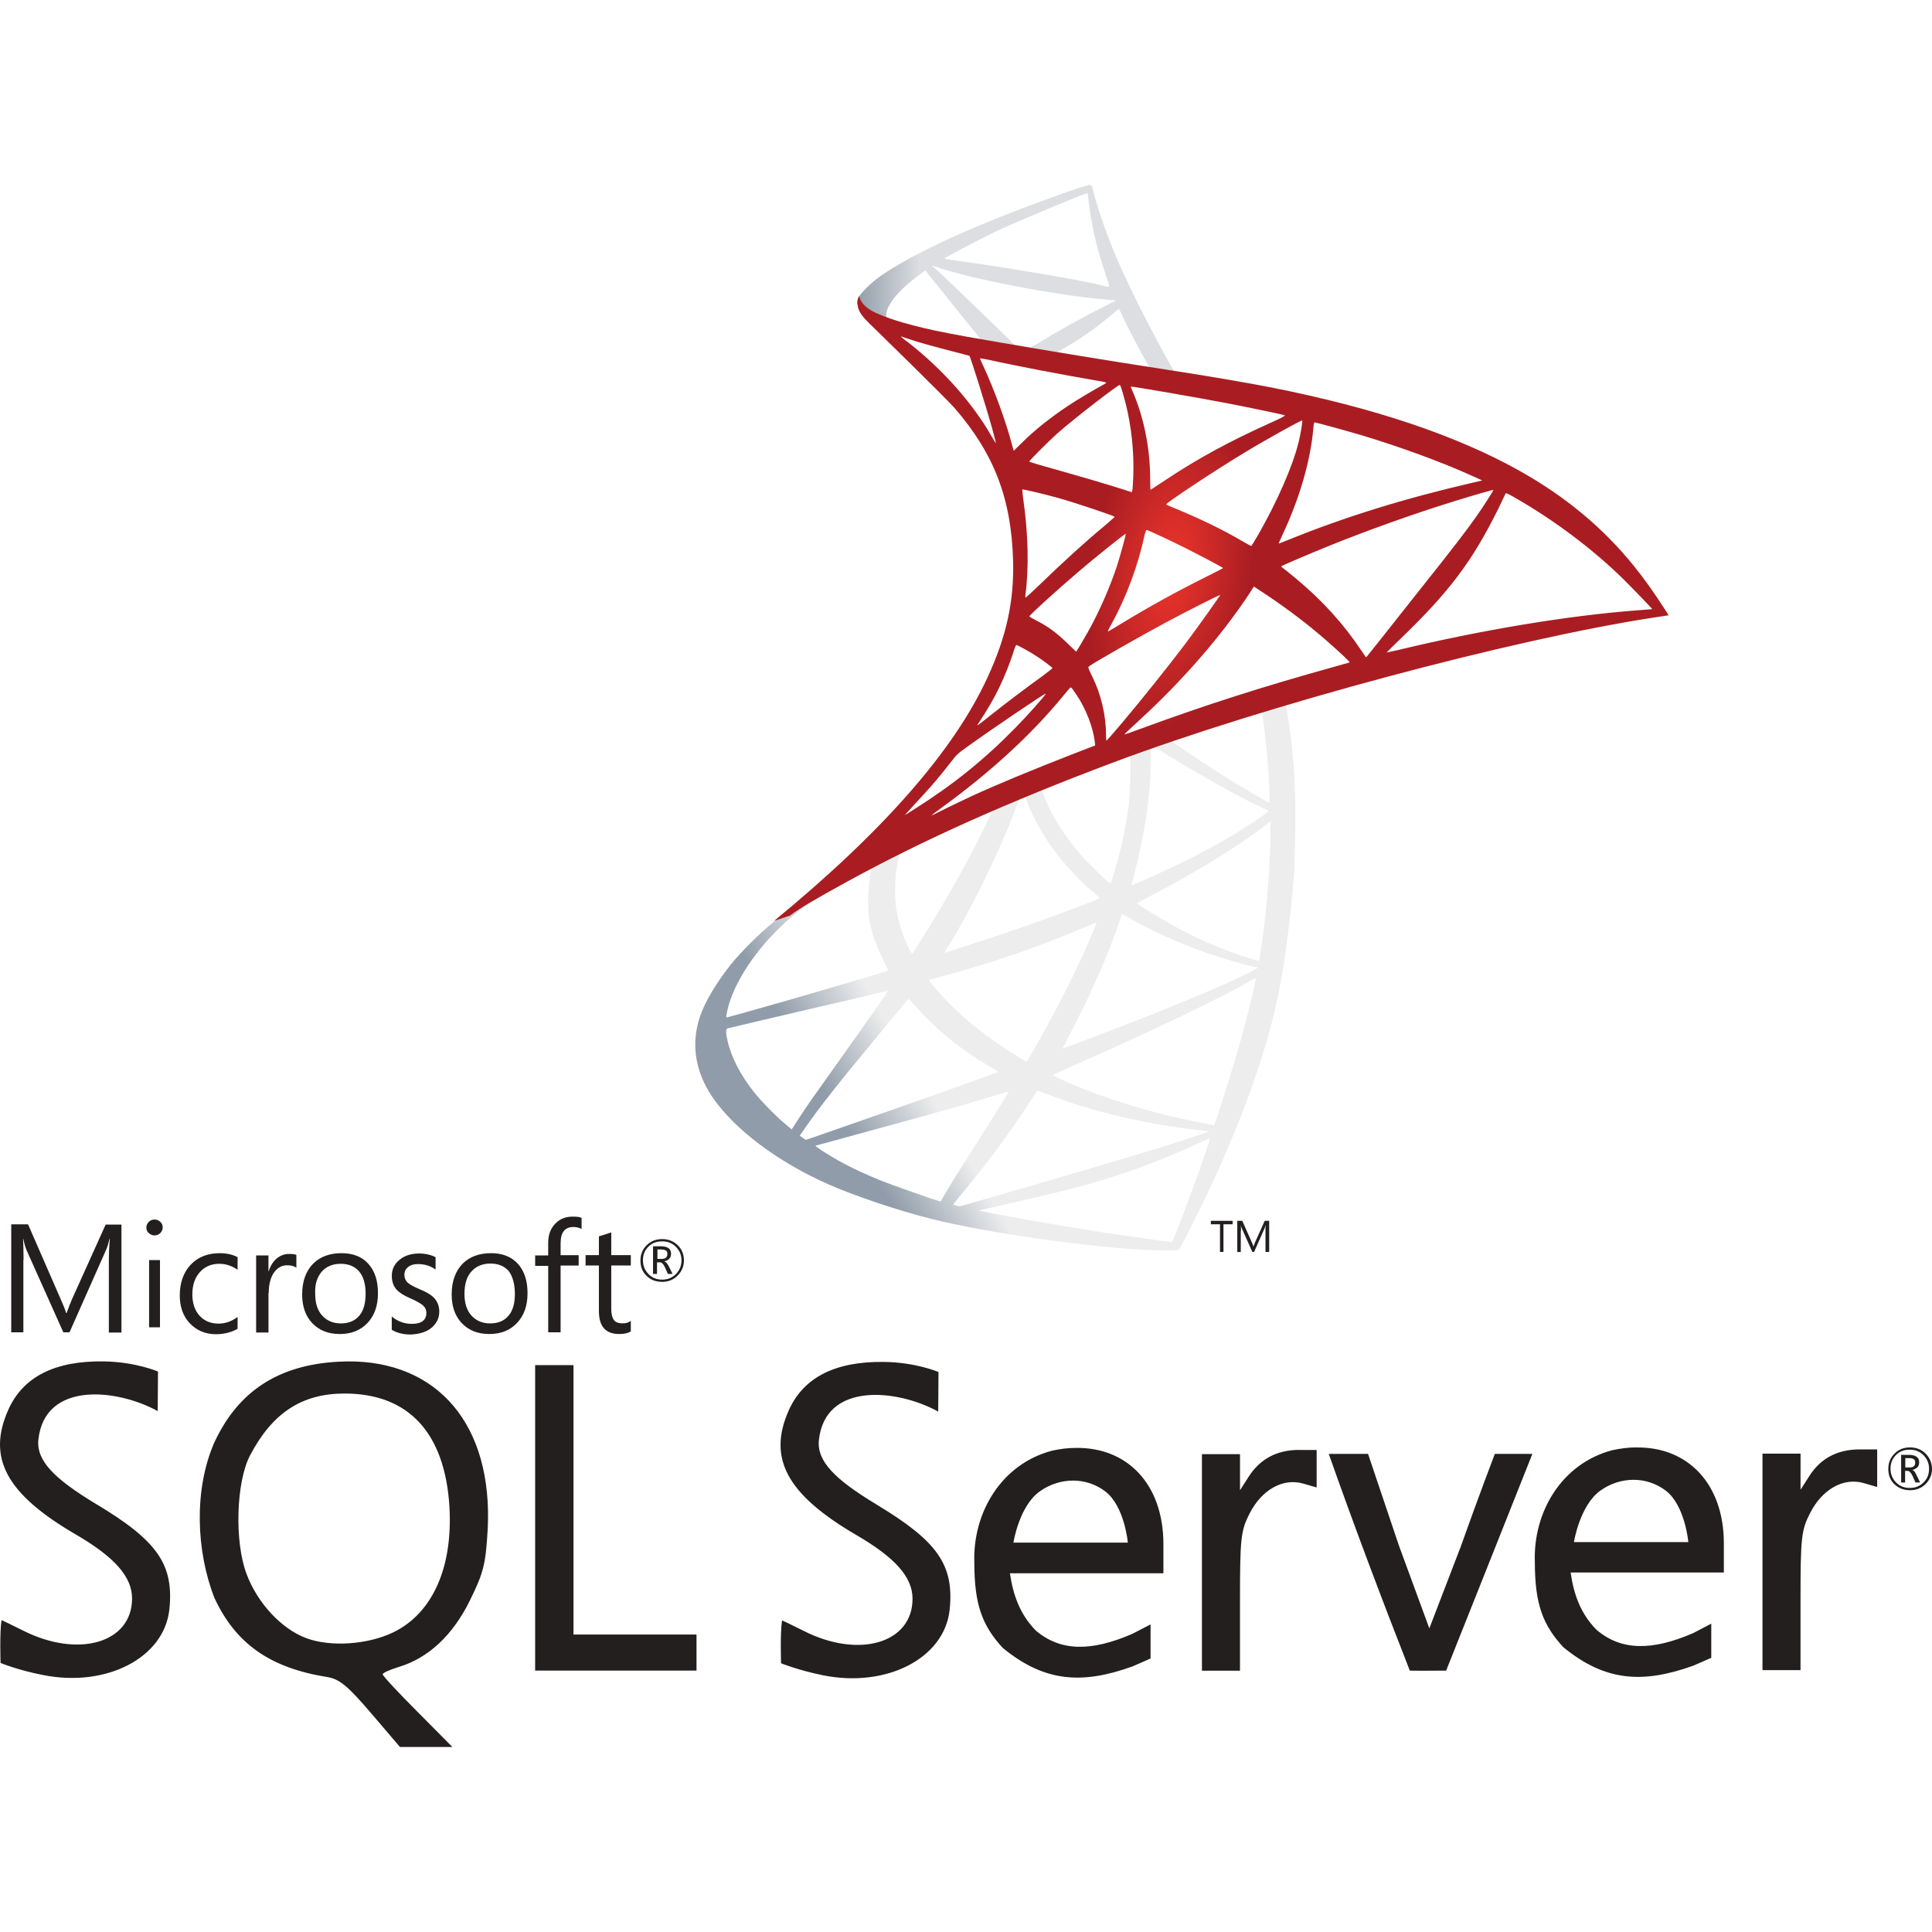
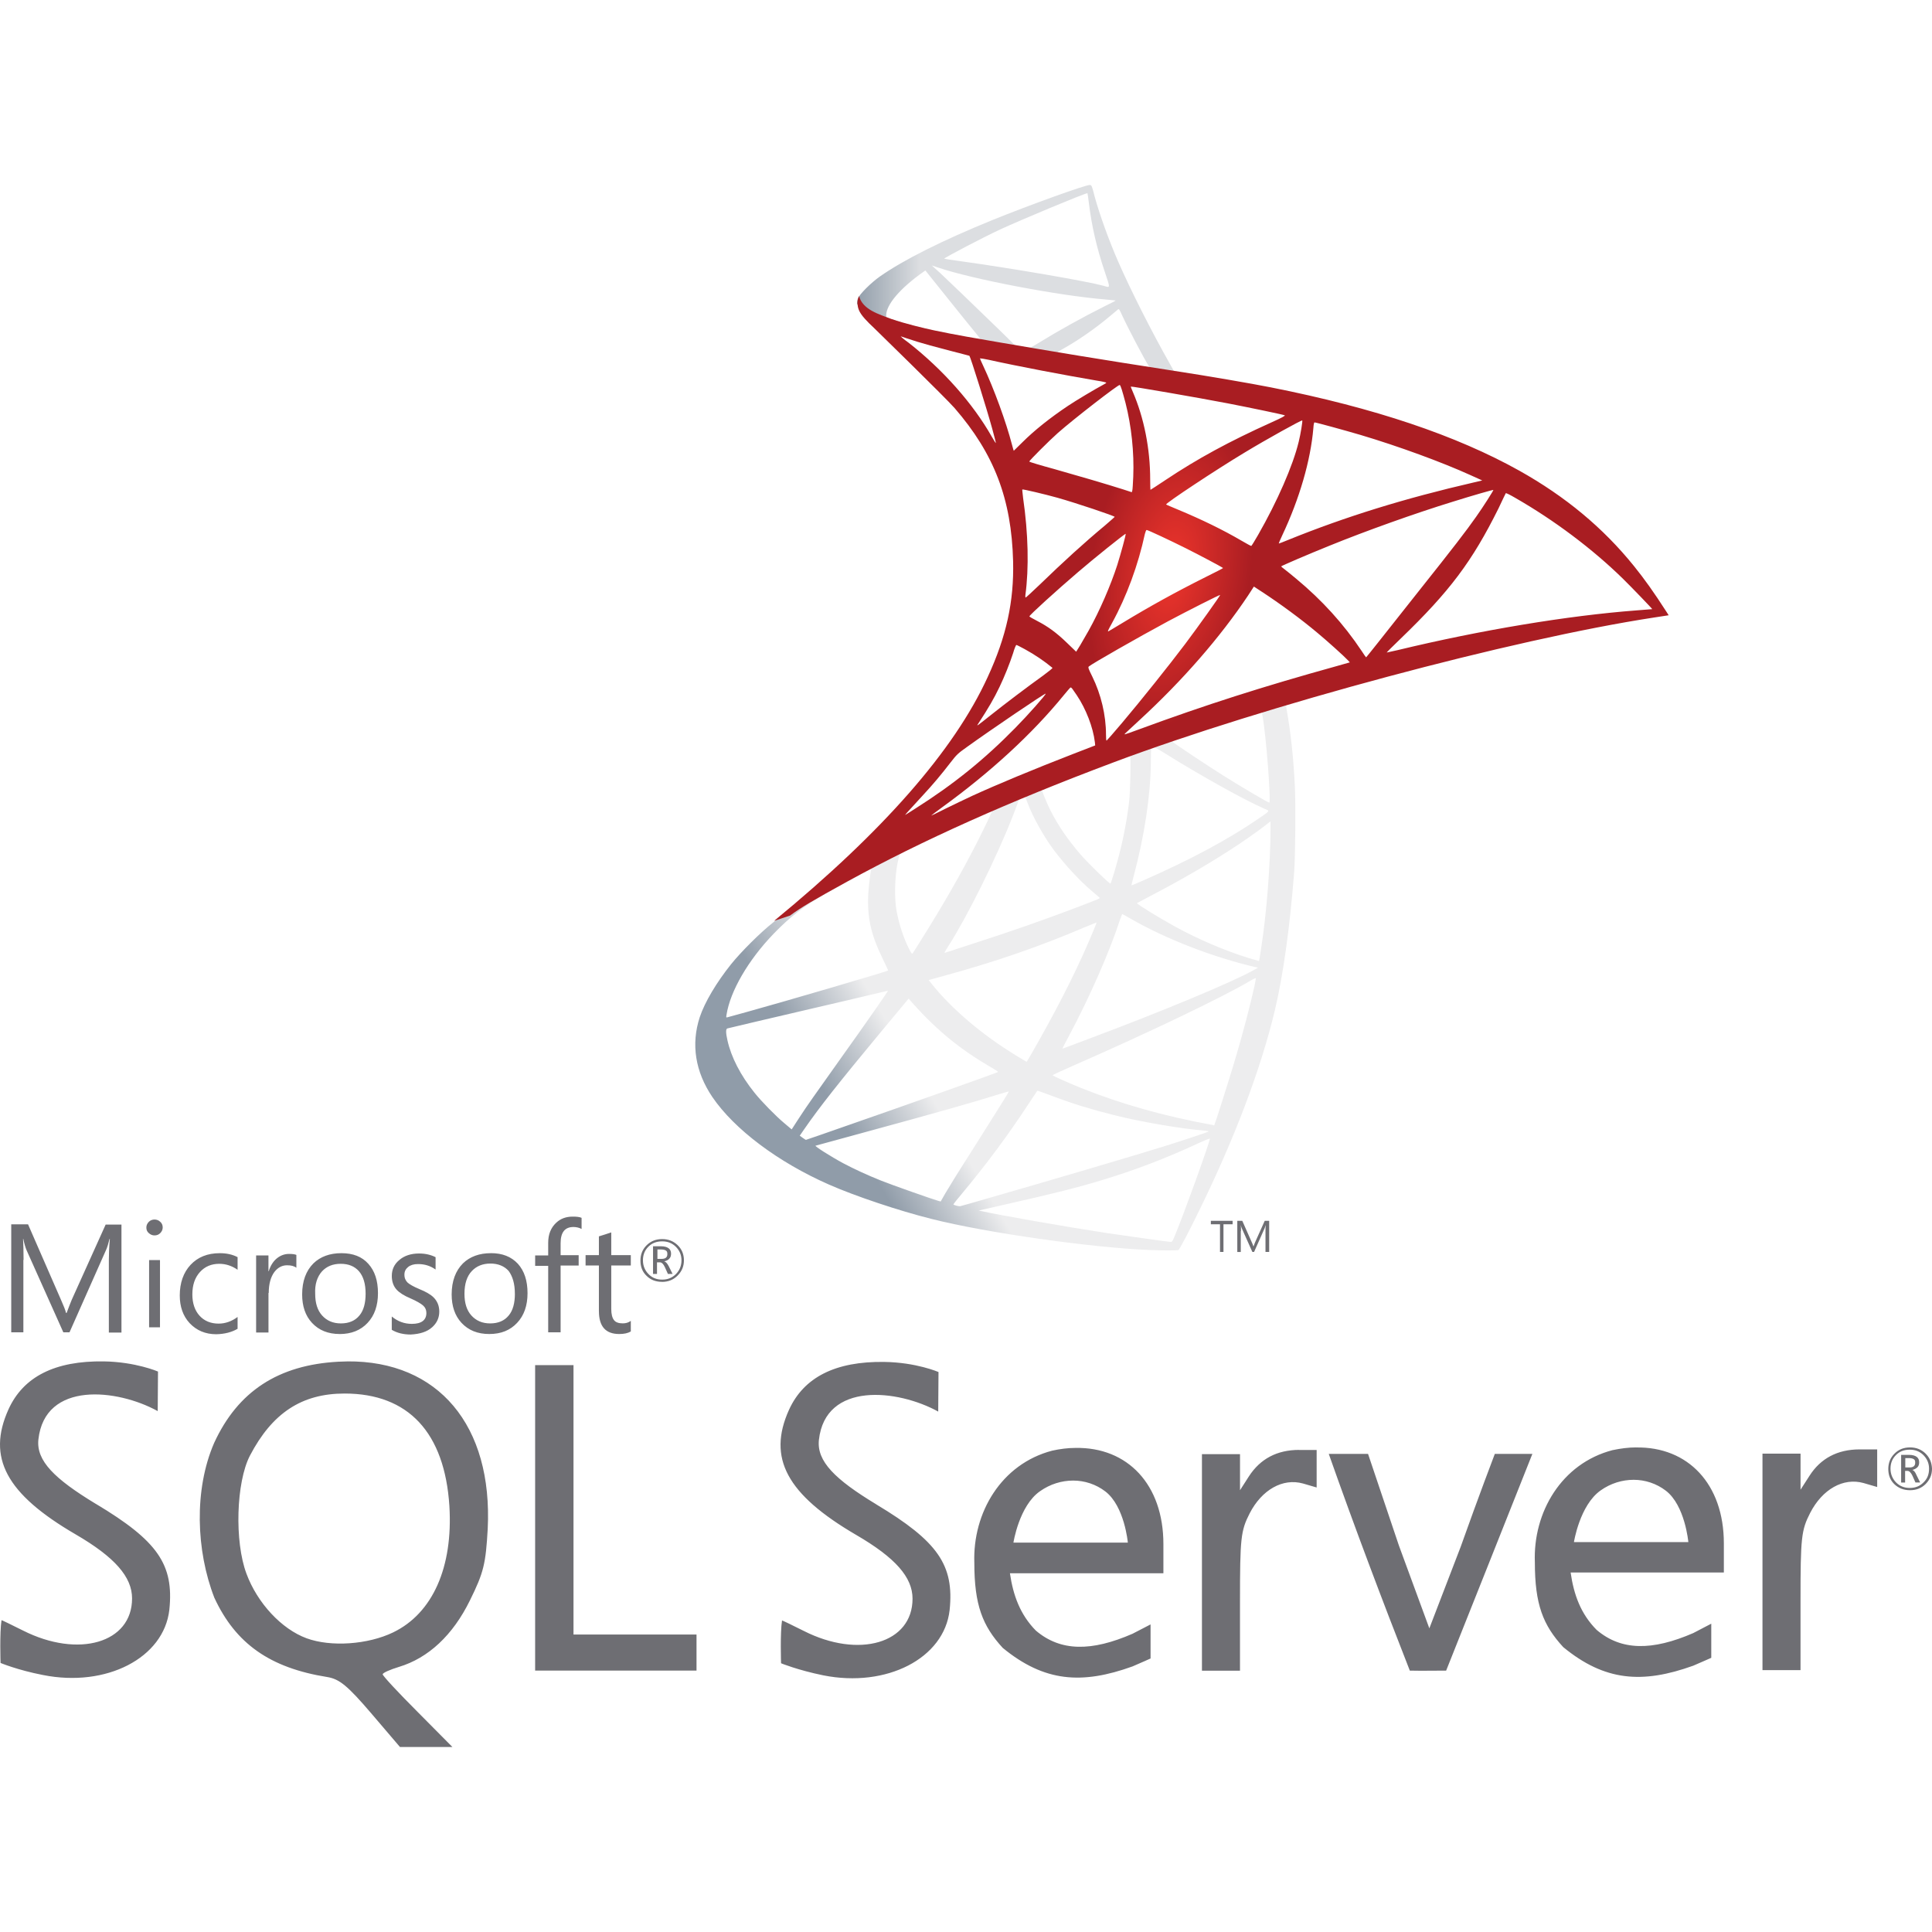
<svg xmlns="http://www.w3.org/2000/svg" width="800px" height="800px" viewBox="0 -141.54 1478.201 1478.201">
  <g transform="matrix(.569 0 0 .569 199.451 -82.735)">
    <linearGradient id="a" gradientUnits="userSpaceOnUse" x1="-2901.952" y1="923.573" x2="-2061.249" y2="1420.331" gradientTransform="matrix(.1234 0 0 -.1234 1158.33 1550.273)">
      <stop offset="0" stop-color="#909ca9" />
      <stop offset="1" stop-color="#ededee" />
    </linearGradient>
    <path fill="url(#a)" d="M1410.773 814.195l-286.9 93.683-249.599 110.161-69.829 18.435c-17.784 16.916-36.431 34.049-56.599 51.397-22.119 19.082-42.72 36.433-58.553 49.008-17.564 13.88-43.587 39.902-56.814 56.38-19.735 24.721-35.348 50.96-42.071 71.13-11.928 36.433-6.07 73.297 16.916 107.346 29.492 43.369 88.261 87.606 156.785 117.749 34.916 15.4 93.683 35.132 137.92 46.19 73.512 18.651 215.771 38.819 294.054 41.857 15.828.65 37.082.65 37.947 0 1.737-1.088 13.881-24.289 27.979-53.129 48.142-98.238 82.838-190.402 101.703-269.119 11.276-47.706 20.166-111.246 26.019-186.492 1.521-21.036 2.169-91.514.868-115.37-1.953-39.033-5.423-70.692-10.84-101.703-.868-4.555-1.088-8.676-.652-8.892.865-.65 3.467-1.517 38.815-11.712l-7.153-16.912v-.005h.004zm-65.49 38.386c2.602 0 9.539 66.573 11.273 108.646.436 8.89.216 14.745-.216 14.745-1.733 0-36.649-20.599-61.583-36.212-21.687-13.663-62.888-40.988-69.393-46.192-2.173-1.517-1.957-1.733 15.828-7.807 30.14-10.194 101.706-33.18 104.091-33.18zm-146.161 48.143c1.953 0 6.937 2.816 18.865 10.191 44.671 27.974 105.393 61.805 131.415 73.083 8.022 3.469 8.887 2.166-9.542 14.746-39.468 26.889-88.697 53.344-148.983 80.018-10.624 4.771-19.514 8.456-19.73 8.456-.432 0 .865-5.418 2.598-11.925 14.53-54.001 22.772-108.647 23.208-152.452.216-21.687.216-21.687 2.169-22.334-.436.217-.22.217 0 .217zm-30.142 11.492c1.297 1.299.432 49.877-1.304 63.104-3.903 31.662-9.975 61.153-19.947 94.335-2.386 8.018-4.558 14.745-4.987 15.177-.872 1.083-30.581-27.975-40.339-39.251-16.916-19.518-30.141-39.035-39.9-58.117-4.988-9.759-12.793-28.84-12.144-29.492 3.469-2.385 117.753-46.622 118.621-45.756zm-141.826 55.731c.216 0 .432 0 .652.216.432.434 1.953 3.905 3.254 7.807 6.937 18.867 22.548 46.624 35.997 64.407 14.746 19.518 34.048 40.334 50.091 53.996 5.207 4.337 9.975 8.456 10.624 9.108 1.304 1.302 1.737 1.083-33.612 14.53-40.981 15.613-85.656 31.226-136.835 47.706a6825.474 6825.474 0 0 0-36.643 11.928c-1.955.652-1.303-.434 4.335-9.323 25.371-39.686 63.97-117.536 85.657-172.618 3.687-9.542 7.373-19.082 8.025-21.251.868-3.038 1.95-4.121 4.768-5.64 1.518-.43 3.038-.866 3.687-.866zm-43.367 17.999c.649.436-10.411 23.637-21.254 44.889-21.036 40.985-44.022 81.323-74.815 130.331-5.204 8.456-10.19 16.265-10.842 17.132-1.083 1.519-1.519 1.083-4.988-5.638-7.373-14.53-13.447-33.181-16.699-50.313-3.254-16.916-2.602-46.406 1.086-64.621 2.816-13.444 2.602-13.227 9.107-16.481 27.757-14.095 117.537-56.166 118.405-55.299zm374.073 15.182v9.107c0 48.359-5.204 114.716-12.797 163.077-1.301 8.456-2.389 15.393-2.602 15.613 0 0-6.288-1.733-13.661-3.905-32.527-10.193-67.875-25.156-99.754-42.718-21.038-11.494-51.612-30.363-50.743-31.231.213-.215 9.323-4.986 19.947-10.625 42.509-22.118 83.274-45.972 118.622-69.609 13.229-8.892 33.176-23.202 37.518-27.107l3.47-2.602zm-537.802 64.185c.867 0 .65 1.735-.651 9.542-.868 5.64-1.951 16.049-2.382 23.202-1.739 31.662 3.469 55.084 19.082 87.177 4.337 8.892 7.809 16.265 7.589 16.48-1.519 1.303-145.074 43.375-190.183 55.734-13.444 3.685-25.152 6.939-26.024 7.153-1.515.436-1.733.22-1.083-3.47 4.987-31.875 29.276-73.512 63.104-108.644 22.554-23.419 40.554-37.08 71.347-54.648 22.119-12.575 56.165-31.439 58.767-32.309.002-.217.218-.217.434-.217zm338.295 60.503c.216-.216 5.42 2.605 11.708 6.29 46.408 26.891 111.03 51.83 166.108 64.623l4.991 1.086-6.941 3.899c-28.84 16.049-123.606 55.515-220.538 91.732-14.098 5.202-27.975 10.409-30.581 11.492-2.602 1.083-4.988 1.735-4.988 1.519 0-.22 3.906-7.809 8.89-17.132 27.107-50.744 54.433-112.547 68.311-155.485 1.739-4.12 2.82-7.805 3.04-8.024zm-34.48 11.278c.22.221-1.517 4.771-3.687 9.975-18.865 45.756-43.59 95.636-75.249 151.583-8.022 14.314-14.746 25.808-14.966 25.808-.213 0-6.721-3.906-14.527-8.676-45.976-28.192-86.743-62.888-113.414-96.501l-3.905-4.771 19.732-5.422c70.696-19.298 130.762-40.116 190.4-65.704 8.459-3.471 15.4-6.292 15.616-6.292zm214.253 74.815s.217.217 0 0c.216 4.988-10.844 49.661-19.953 81.969-7.589 27.107-14.098 48.361-26.022 85.874-5.204 16.485-9.755 30.143-9.975 30.143-.216 0-1.517-.216-2.818-.647-64.405-11.714-122.089-27.977-176.303-49.661-15.182-6.074-36.866-15.833-38.167-16.916-.432-.438 12.58-6.506 29.06-13.663 98.669-43.154 201.024-92.164 236.153-113.196 4.119-2.603 7.373-3.903 8.025-3.903zm-494.646 16.916c.434.432-27.107 40.118-65.709 94.114-13.444 18.867-29.057 40.985-34.911 49.225-5.856 8.241-14.746 21.253-19.734 29.06l-9.112 14.096-9.759-8.24c-11.494-9.544-31.442-29.927-40.333-41.204-18.651-23.201-31.226-47.706-36.214-70.04-2.386-10.411-2.386-15.618-.22-16.265 3.252-.867 61.153-14.53 115.37-27.11 30.143-6.937 65.054-15.177 77.632-18.213 12.579-3.041 22.774-5.423 22.99-5.423zm27.756 10.626l6.937 7.806c31.231 34.914 63.108 60.724 101.708 83.272 6.941 3.906 12.144 7.373 11.708 7.594-1.514 1.083-134.016 48.136-195.385 69.389-34.478 12.143-62.888 21.901-63.102 21.901-.216 0-2.169-1.299-4.341-2.818l-3.901-2.82 6.288-9.106c20.383-29.493 45.976-61.803 101.707-129.028l38.381-46.19zm173.053 123.822c.213-.215 9.755 3.252 21.464 7.594 28.195 10.624 50.527 17.345 80.456 24.936 36.866 9.326 90.211 18.434 121.657 21.035 4.771.432 7.373.868 6.505 1.519-1.521.868-33.395 11.494-56.816 18.867-37.302 11.708-151.149 45.32-243.962 71.995-17.132 4.987-31.879 9.108-32.746 9.323-2.166.436-9.325-1.519-9.325-2.386 0-.431 5.204-7.153 11.494-14.527 31.225-37.3 62.238-78.935 88.044-118.403 7.154-10.846 13.229-19.736 13.229-19.953zm-38.17 1.087c.216.216-15.179 24.936-42.066 67.439-11.496 17.999-24.291 38.383-28.846 45.54-4.337 6.939-10.842 17.784-14.527 23.854l-6.29 11.061-3.252-.868c-7.809-2.169-62.672-21.471-77.202-27.325-18-7.157-36.649-15.829-50.529-23.202-17.346-9.326-39.03-23.206-37.297-23.637.433-.216 30.143-8.243 65.922-17.999 94.984-25.809 147.678-40.77 182.161-51.612 6.29-1.952 11.71-3.471 11.926-3.251zm269.985 63.318h.216c.868 2.171-34.26 99.755-47.06 130.547-2.815 6.939-3.896 8.677-5.417 8.456-3.687-.213-54.646-7.37-85.66-11.925-53.994-8.24-144.641-24.073-167.409-29.275l-5.204-1.083 32.307-7.378c69.396-15.613 102.791-24.069 136.619-34.478 42.722-13.011 85.011-29.276 127.729-49.225 6.722-3.037 12.361-5.422 13.879-5.639z" />
    <linearGradient id="b" gradientUnits="userSpaceOnUse" x1="-2882.7" y1="10288.81" x2="-2206.249" y2="10288.81" gradientTransform="matrix(.1234 0 0 -.1234 1158.33 1550.273)">
      <stop offset="0" stop-color="#939fab" />
      <stop offset="1" stop-color="#dcdee1" />
    </linearGradient>
    <path fill="url(#b)" d="M1114.983 145.414c-4.771-.647-81.757 27.11-131.415 47.275-67.01 27.327-119.052 53.351-151.148 75.899-11.925 8.461-26.891 23.422-29.273 29.276-.867 2.169-1.303 4.771-1.303 7.373l29.06 27.541 69.175 22.119 164.594 29.493 188.228 32.312 1.953-16.264c-.649 0-1.085-.216-1.73-.216l-24.728-3.905-4.984-8.89c-25.59-45.107-53.781-101.056-70.261-138.789-12.793-29.276-24.938-63.102-31.662-87.391-3.687-14.746-4.119-15.613-6.501-15.829v-.005h-.005zm-3.474 11.063h.223c.213.214 1.081 6.29 1.95 13.442 3.683 30.364 10.411 59.635 21.035 91.297 8.022 23.855 8.022 22.555-1.301 19.734-22.119-6.07-121.221-23.202-193-33.177-11.494-1.519-21.253-3.036-21.253-3.252-.867-.867 51.827-28.41 75.031-39.25 29.709-13.665 111.246-47.711 117.315-48.794zm-209.047 97.15l8.461 2.816c45.97 15.616 161.551 37.736 225.31 42.94 7.154.651 13.229 1.303 13.442 1.303.216.216-5.852 3.469-13.661 7.154-30.79 15.397-64.621 34.264-88.042 48.794-6.937 4.335-13.229 7.807-14.094 7.807-.868 0-5.42-.868-10.191-1.519l-8.674-1.303-21.683-21.253c-38.167-37.08-68.094-65.704-79.588-76.549l-11.28-10.19zm-8.671 6.721l30.576 38.168c16.696 21.035 33.611 41.635 37.301 46.187 3.683 4.557 6.721 8.245 6.505 8.461-.868.65-44.236-7.809-67.226-13.011-23.637-5.423-33.395-8.025-47.924-12.577l-11.928-3.905v-3.038c.216-14.53 18.651-36.214 49.877-58.331l2.819-1.954zm259.791 52.046c.869 0 1.95 1.951 4.552 7.806 7.373 16.263 30.364 60.07 35.997 68.526 1.74 2.822 4.771 3.038-25.802-1.95-73.512-11.93-97.152-15.829-97.152-16.263 0-.216 2.169-1.735 4.988-3.254 22.771-12.575 45.756-28.624 66.142-45.756 4.988-4.121 9.542-8.024 10.407-8.676.216-.433.652-.649.868-.433z" />
    <radialGradient id="c" cx="-14217.448" cy="7277.705" r="898.12" gradientTransform="matrix(-.1185 -.0178 -.036 .237 -198.955 -1314.415)" gradientUnits="userSpaceOnUse">
      <stop offset="0" stop-color="#ee352c" />
      <stop offset="1" stop-color="#a91d22" />
    </radialGradient>
    <path fill="url(#c)" d="M804.66 294.828s-4.768 7.593-.215 18.87c2.822 6.937 11.061 15.393 20.384 24.069 0 0 96.5 94.114 108.211 107.561 53.344 61.585 76.549 122.305 78.718 206.012 1.301 53.78-8.894 101.054-34.264 155.919-45.106 98.453-140.307 207.098-287.117 327.67l21.472-7.157c13.878-10.411 32.745-21.467 76.982-45.756 102.137-55.952 217.071-107.346 358.028-160.258 202.971-76.335 536.715-165.681 726.676-194.736l19.737-3.038-3.038-4.771c-17.345-26.891-29.276-43.587-43.59-61.369-41.633-51.612-92.157-93.463-153.964-128.161-85.007-47.489-194.956-84.571-334.173-112.112-26.239-5.207-83.923-15.181-130.763-22.337-99.321-15.393-163.51-26.021-234.203-38.165-25.37-4.339-63.323-10.843-88.478-16.263-13.011-2.822-37.947-8.676-57.464-15.398-15.613-6.075-38.168-12.147-42.939-30.58zm55.952 54.216c.214-.214 3.683 1.083 8.24 2.602 8.24 2.816 18.865 6.07 31.446 9.542a1599.47 1599.47 0 0 0 28.624 7.589c13.011 3.251 23.852 6.288 24.068 6.288 1.521 1.519 23.424 71.558 30.797 98.449 2.815 10.195 4.988 18.867 4.771 18.867-.223.22-2.605-3.469-5.423-8.456-25.373-44.673-65.491-89.995-111.899-126.428-6.069-4.333-10.624-8.237-10.624-8.453zm106.692 29.492c1.085 0 5.856.651 11.708 1.951 36.866 8.24 103.008 20.818 145.293 27.975 7.157 1.083 12.797 2.387 12.797 2.818 0 .436-2.605 1.951-5.859 3.688-7.153 3.685-35.997 20.815-45.536 27.322-24.073 16.047-45.756 33.395-61.371 49.008-6.288 6.29-11.712 11.494-11.712 11.494s-1.297-3.685-2.386-8.242c-7.802-30.143-24.069-74.816-38.815-106.258-2.386-4.986-4.339-9.541-4.339-9.973 0 .433 0 .217.22.217zm187.795 35.781c1.301.432 3.47 7.806 7.806 24.069 8.025 31.446 11.712 66.576 10.411 99.321-.436 9.108-.868 17.564-1.304 18.651l-.649 2.166-11.276-3.685c-23.204-7.373-60.935-18.435-93.245-27.541-18.436-4.988-33.395-9.542-33.395-9.975 0-1.303 26.891-28.192 38.383-38.383 21.898-19.303 81.316-65.275 83.269-64.623zm14.963 2.166c.652-.647 89.779 14.746 130.331 22.554 30.145 5.854 73.948 14.963 76.549 16.049 1.301.432-3.254 3.034-17.784 9.539-57.248 25.808-99.754 49.008-142.036 77.202-11.06 7.373-20.386 13.444-20.602 13.444-.216 0-.433-6.287-.433-13.878 0-41.201-8.241-82.838-23.424-117.968-1.517-3.47-2.818-6.722-2.601-6.942zm230.516 45.542c.652.65-2.169 18.217-4.771 28.624-7.806 32.312-28.84 80.24-54.643 125.343-4.558 8.024-8.677 14.53-9.114 14.746-.429.216-6.285-3.038-13.009-6.941-25.154-14.746-53.778-28.624-85.007-41.637-8.671-3.685-16.263-6.723-16.48-7.153-1.521-1.303 68.308-47.493 105.174-69.612 29.276-17.781 76.982-44.239 77.85-43.37zm16.48 2.601c1.953 0 41.421 10.844 62.019 16.916 50.963 15.181 109.512 36.648 147.679 53.996l15.828 7.159-11.056 2.6c-93.245 21.467-173.049 46.192-250.034 77.418-6.289 2.602-11.928 4.771-12.357 4.771-.436 0 1.733-4.987 4.552-11.061 23.204-49.225 38.167-100.62 41.85-144.427.221-4.121.867-7.372 1.519-7.372zm-392.938 90.213c.649-.652 30.793 6.506 47.057 11.056 24.721 6.942 77.198 24.505 77.198 25.808 0 .216-5.853 5.204-12.79 11.278-28.408 23.637-55.734 48.572-88.481 80.234-9.759 9.328-17.997 16.917-18.429 16.917-.436 0-.649-1.304-.436-3.038 4.987-36.433 3.906-83.272-3.034-130.763-.653-6.074-1.302-11.276-1.085-11.492zm633.433.652c.429.431-13.881 22.984-22.988 35.777-13.009 18.649-32.098 43.375-75.252 97.588-22.765 28.622-48.358 60.936-56.812 71.778-8.678 10.842-15.831 19.948-16.051 19.948-.216 0-3.031-3.901-6.069-8.671-24.289-36.433-53.349-68.311-87.829-96.935-6.505-5.423-13.658-11.278-16.044-13.013-2.386-1.734-4.339-3.469-4.339-3.685 0-.649 36.862-16.483 64.841-27.757 49.01-19.952 115.794-43.805 165.892-59.203 26.24-8.239 54.215-16.263 54.651-15.827zm16.696 4.334c.865-.215 6.072 2.387 12.361 6.07 52.697 30.143 104.305 68.962 145.077 108.864 11.492 11.278 39.9 40.77 39.464 40.986 0 0-9.975.867-21.683 1.733-91.296 6.942-208.178 26.239-320.511 53.345-7.589 1.733-14.31 3.252-14.746 3.252-.429 0 8.025-8.456 18.653-18.647 65.922-63.538 96.067-103.656 131.628-175.22 4.986-10.623 9.325-19.731 9.757-20.383-.216 0-.216 0 0 0zm-482.936 49.446c3.038.647 31.229 13.88 52.48 24.503 19.517 9.755 48.794 25.372 50.311 26.671.216.216-10.195 5.638-22.984 11.928-40.772 20.384-75.684 39.682-112.118 61.802-10.408 6.29-19.082 11.497-19.298 11.497-.868 0-.652-.872 5.204-11.497 19.518-35.561 35.129-78.065 44.023-119.486.864-3.252 1.733-5.418 2.382-5.418zm-28.192 5.202c.652.652-6.721 27.323-11.273 41.853-8.894 27.541-23.856 62.02-38.383 88.043-3.474 6.069-8.677 14.961-11.496 19.948l-5.42 8.674-12.144-11.707c-14.094-13.663-25.59-22.12-40.333-29.712-5.859-3.033-10.411-5.638-10.411-6.069 0-1.735 37.082-35.347 65.49-59.635 20.383-17.566 63.321-52.045 63.97-51.395zm172.404 70.913l10.627 6.937c24.282 15.833 52.906 36.866 74.813 55.298 12.357 10.19 36.21 31.662 40.985 36.866l2.598 2.822-17.561 4.986c-99.321 27.538-176.087 52.043-265.649 85.007-9.975 3.685-18.433 6.721-19.085 6.721-1.297 0-2.385 1.083 19.954-19.519 57.251-52.691 107.992-110.812 145.726-167.411l7.592-11.707zm-45.324 11.276c.432.432-29.276 42.284-47.06 65.922-21.251 28.192-58.985 75.465-85.007 106.256-10.84 12.797-20.163 23.422-20.599 23.64-.652.216-.868-3.036-.868-8.024 0-26.242-6.721-54.216-18.433-78.068-4.988-9.975-5.856-12.361-4.768-13.444 4.119-3.688 67.223-39.686 107.123-61.153 26.89-14.312 68.956-35.563 69.612-35.129zm-274.107 67.225c.652 0 5.64 2.6 11.279 5.638 13.878 7.589 26.239 16.046 37.298 25.156.432.432-5.204 4.988-12.577 10.406-20.602 14.746-51.828 38.385-70.041 52.915-19.088 15.18-19.734 15.613-17.568 12.361 14.314-21.903 21.467-34.264 29.06-50.093 6.721-14.094 13.442-30.793 18.213-45.323 1.734-6.289 3.904-11.06 4.336-11.06zm73.083 57.248c1.081-.214 2.386 1.735 8.238 10.411 12.361 18.429 21.903 43.154 24.292 63.104l.429 4.339-29.705 11.494c-53.133 20.599-102.139 40.985-135.322 56.162-9.322 4.339-25.587 12.144-36.211 17.352-10.627 5.418-19.301 9.539-19.301 9.323s6.721-5.204 14.961-11.278c64.844-47.055 121.007-98.669 163.076-150.279 4.555-5.423 8.677-10.411 9.107-10.627l.436-.001zm-33.612 8.242c.868.867-23.853 28.84-40.768 45.971-41.853 42.723-83.273 76.12-134.669 108.649-6.505 4.119-12.359 7.804-13.011 8.24-1.519.867.432-1.303 22.986-25.808 14.314-15.397 25.155-28.408 37.516-44.453 8.24-10.624 9.759-12.143 21.688-20.604 31.878-22.987 105.39-72.864 106.258-71.995z" />
  </g>
-   <path fill="#231F1F" d="M265.747 900.102c-2.276 0-4.553.217-6.809.217-45.975 2.45-76.983 22.683-95.113 62.195-15.506 35.735-13.813 82.446.174 118.4 16.265 35.131 42.547 53.672 86.416 60.675 9.282 1.52 15.506 6.616 33.483 27.606l22.12 25.915h40.118l-26.676-26.892c-14.746-14.745-26.673-27.584-26.673-28.712 0-1.127 5.641-3.599 12.469-5.68 22.51-6.812 41.203-24.202 54.279-50.854 10.583-21.402 12.102-28.018 13.619-54.646 3.969-79.26-37.82-128.813-107.409-128.247l.002.023zm35.173 207.27c-19.517 9.453-47.857 11.34-66.356 4.553-19.127-7.025-37.646-26.889-45.975-49.377-9.259-24.591-7.937-69.956 2.646-90.386 17.023-32.528 39.534-47.49 72.43-47.49 48.792 0 76.549 29.884 80.171 86.048 2.863 46.885-12.838 82.058-42.895 96.632l-.021.02zm693.025-139.568c-16.828 0-29.709 6.811-38.385 20.231l-6.809 10.627v-27.628h-29.123v165.678h29.104v-52.956c0-48.424.604-54.084 7.371-67.335 9.326-18.172 25.371-27.234 40.879-22.897l10.408 3.036v-28.712h-13.445v-.044zm-171.098-1.519c-5.705 0-11.756.76-17.781 2.084-38.971 10.19-60.938 47.489-59.594 85.873 0 32.139 6.244 48.206 21.752 65.057 31.77 26.065 60.502 28.146 99.275 14.161 6.615-2.819 13.814-6.072 13.814-6.072v-26.065l-13.814 7.156c-31.379 13.661-55.016 13.661-73.949-2.43-12.076-12.296-17.391-27.042-19.84-43.868h117.426v-22.339c0-45.539-27.41-74.294-67.313-73.557h.024zm-47.492 72.647s4.338-28.407 20.428-39.554c7.744-5.466 16.633-8.11 25.328-8.11 8.719 0 17.414 2.818 24.592 8.306 14.748 11.341 17.219 39.143 17.219 39.143h-87.566v.215h-.001zm-702.111-29.881c-31.573-19.128-45.582-32.921-43.869-49.185 4.9-44.997 60.503-38.773 91.295-21.749l.219-30.272s-17.024-7.373-41.421-7.764c-37.429-.564-61.63 11.709-72.97 36.691-16.656 36.865-1.908 64.665 51.396 95.677 29.925 17.412 43.152 32.528 43.152 49.008 0 34.047-41.05 45.931-83.401 24.57-8.716-4.337-16.09-7.959-16.48-7.959-1.519 9.651-.736 32.745-.736 32.745s13.012 5.466 32.527 9.236c48.4 9.65 92.445-13.054 96.608-49.919 3.622-34.609-8.893-52.761-56.318-81.104l-.002.025zm1178.454-43.155c-5.682 0-11.711.78-18 2.103-38.924 10.192-60.85 47.492-59.354 85.876 0 32.095 6.225 48.011 21.729 64.838 31.771 26.089 60.504 28.191 99.473 14.184 6.592-2.818 13.77-6.026 13.77-6.026v-26.109l-13.791 7.197c-31.443 13.619-55.082 13.619-73.947-2.471-12.145-12.274-17.414-26.847-19.865-43.871h117.232v-22.336c0-45.321-27.412-74.099-67.313-73.339l.066-.046zm-47.492 72.646s4.381-28.365 20.449-39.729c7.721-5.485 16.611-8.132 25.307-8.132 8.674 0 17.414 2.819 24.594 8.327 14.746 11.342 17.219 39.338 17.219 39.338h-87.545l-.024.196zm-533.809-29.123c-31.573-19.083-45.54-32.92-43.848-49.185 4.9-45.02 60.504-38.773 91.296-21.749l.218-30.272s-17.024-7.374-41.421-7.722c-37.429-.563-61.63 11.711-72.991 36.692-16.633 36.864-1.692 64.666 51.437 95.677 29.884 17.393 43.111 32.312 43.111 48.792 0 34.047-41.029 46.126-83.381 24.569-8.674-4.337-16.046-7.916-16.48-7.916-1.519 9.649-.736 32.746-.736 32.746s12.858 5.27 32.31 9.237c48.445 9.672 92.51-13.012 96.653-49.877 3.6-34.437-8.891-52.587-56.167-80.952v-.04zm752.421-42.005c-16.828 0-29.859 6.829-38.383 20.254l-6.811 10.582v-27.583h-29.123V1136.3h29.102v-52.954c0-48.403.584-54.085 7.375-67.313 9.324-18.15 25.369-27.235 40.875-22.878l10.408 3.035v-28.775h-13.443zm-984.021 41.05V902.941h-29.361v233.728h123.478v-27.604h-94.116v-100.601zm679.015 32.896l-24.201 62.975-23.27-63.322-23.637-70.173h-30.055c19.475 55.212 40.658 111.376 62.02 165.829 9.26.216 18.541 0 27.799 0l32.682-82.058 33.287-83.75h-28.732s-12.688 33.266-25.914 70.521l.021-.022zM506.455 839.251c4.728 0 8.674-1.516 11.927-4.769 3.208-3.211 4.9-6.984 4.9-11.711 0-4.728-1.692-8.675-4.9-11.711-3.253-3.035-7.005-4.555-11.711-4.555-4.769 0-8.717 1.52-11.927 4.728-3.252 3.211-4.727 7.158-4.727 11.712 0 4.771 1.519 8.716 4.727 11.711 3.037 3.034 6.984 4.553 11.711 4.553v.042zm-10.408-26.889c2.818-2.818 6.245-4.121 10.625-4.121 4.121 0 7.548 1.303 10.411 4.121 2.819 2.819 4.337 6.245 4.337 10.409 0 4.163-1.518 7.764-4.337 10.582-2.862 2.817-6.29 4.163-10.411 4.163-4.185 0-7.59-1.301-10.408-4.163-2.819-2.818-4.337-6.419-4.337-10.582 0-4.164 1.301-7.589 4.12-10.409zm7.003 11.928h1.908c1.346 0 2.668 1.3 3.795 3.773l2.279 5.116h3.577l-2.818-5.683c-1.149-2.275-2.276-3.598-3.6-3.969 1.67-.39 2.992-.953 3.947-2.082.952-.974 1.3-2.298 1.3-3.795 0-1.734-.542-3.034-1.69-3.989-1.302-1.084-3.384-1.669-6.074-1.669h-6.026v21.187h3.035v-8.891l.367.002zm0-9.846h2.647c1.908 0 3.253.39 3.99.953.716.564.911 1.303.911 2.646 0 2.45-1.52 3.601-4.337 3.601h-3.252v-7.2h.041zm-485.018 7.958c0-7.373-.216-12.858-.39-16.09h.174c.758 3.814 1.691 6.657 2.45 8.543l28.19 62.975h4.728l28.19-63.538c.761-1.733 1.52-4.337 2.452-7.959h.216c-.563 6.29-.758 11.754-.758 16.112v55.581h9.648v-82.622h-12.1L54.919 852.87c-.955 2.276-2.278 5.683-3.969 10.193h-.392c-.563-2.234-1.886-5.639-3.772-9.803l-25.33-58.053H8.598v82.621h9.281v-55.385l.153-.041zm96.045.154h8.329v51.458h-8.329v-51.458zm4.164-18.868c1.736 0 3.21-.587 4.337-1.734 1.15-1.129 1.91-2.603 1.91-4.337 0-1.692-.565-3.211-1.887-4.337-1.171-1.15-2.668-1.737-4.381-1.737-1.69 0-3.208.587-4.338 1.737-1.146 1.126-1.907 2.645-1.907 4.337 0 1.887.586 3.208 1.907 4.337 1.304 1.147 2.647 1.734 4.338 1.734h.021zm63.54 71.455v-9.066c-4.555 3.405-9.456 5.098-14.53 5.098-6.07 0-10.995-2.081-14.595-6.07-3.577-3.947-5.485-9.436-5.485-16.266 0-7.156 1.908-12.84 5.854-17.177 3.795-4.163 8.719-6.245 14.748-6.245 4.922 0 9.647 1.52 14.009 4.557v-9.65c-3.968-2.082-8.5-3.037-13.619-3.037-9.456 0-16.827 3.037-22.335 8.894-5.466 5.854-8.285 13.813-8.285 23.42 0 8.543 2.45 15.722 7.548 21.209 5.312 5.637 12.102 8.5 20.428 8.5 6.438-.178 11.707-1.523 16.262-4.167zm23.831-27.433c0-6.788 1.518-12.273 4.337-16.049 2.647-3.403 5.855-5.116 9.65-5.116 3.21 0 5.486.585 7.155 1.908v-9.846c-1.3-.563-3.187-.758-5.637-.758-3.405 0-6.439 1.146-9.107 3.253-2.819 2.231-5.074 5.638-6.397 9.975h-.216v-12.08h-9.433v58.985h9.454V847.71h.194zm54.279 31.443c8.892 0 16.048-2.863 21.36-8.543 5.29-5.641 7.936-13.229 7.936-22.686 0-9.647-2.427-17.021-7.372-22.51-4.9-5.483-11.711-8.132-20.603-8.132s-16.048 2.647-21.36 7.764c-5.681 5.641-8.674 13.599-8.674 23.813 0 8.891 2.429 16.265 7.548 21.751 5.29 5.68 12.295 8.521 21.165 8.521v.022zm-13.445-48.055c3.6-3.795 8.329-5.683 14.182-5.683 6.074 0 10.627 1.888 14.01 5.683 3.404 3.969 5.097 9.63 5.097 17.197 0 7.198-1.519 12.859-4.729 16.654-3.208 3.969-7.936 6.071-14.183 6.071-6.071 0-10.777-2.104-14.377-6.071-3.577-3.99-5.291-9.456-5.291-16.654-.368-7.156 1.519-13.01 5.291-17.197zm84.141 42.916c3.599-3.208 5.509-7.155 5.509-12.102 0-4.337-1.52-7.936-4.338-10.777-2.3-2.275-5.854-4.337-10.994-6.419-4.556-1.906-7.374-3.6-8.893-4.923-1.517-1.517-2.45-3.402-2.45-6.071 0-2.45.955-4.337 2.821-5.855 1.908-1.516 4.337-2.253 7.59-2.253 5.096 0 9.454 1.343 13.443 4.185v-9.456c-3.816-1.906-7.958-2.817-12.686-2.817-6.071 0-11.189 1.671-14.964 4.899-3.969 3.212-5.854 7.375-5.854 12.274 0 4.337 1.3 7.938 3.771 10.582 2.082 2.256 5.641 4.556 10.583 6.614 4.729 2.083 7.938 3.968 9.65 5.485 1.691 1.52 2.45 3.405 2.45 5.641 0 5.506-3.772 8.349-11.146 8.349-5.682 0-10.776-1.866-15.333-5.638v10.189c4.121 2.475 9.066 3.601 14.53 3.601 7.005-.368 12.49-2.081 16.264-5.486l.047-.022zm45.019-56.73c-8.893 0-16.048 2.647-21.361 7.764-5.638 5.641-8.674 13.599-8.674 23.813 0 8.891 2.452 16.265 7.547 21.751 5.313 5.68 12.295 8.521 21.187 8.521 9.107 0 16.048-2.861 21.36-8.545 5.313-5.637 7.958-13.227 7.958-22.683 0-9.65-2.472-17.022-7.374-22.509-5.115-5.487-11.927-8.133-20.601-8.133l-.042.021zm18.345 31.012c0 7.198-1.518 12.859-4.727 16.654-3.21 3.969-7.938 6.071-14.184 6.071-6.074 0-10.778-2.104-14.379-6.071-3.577-3.99-5.29-9.456-5.29-16.654 0-7.59 1.888-13.444 5.683-17.393 3.576-3.773 8.306-5.682 14.182-5.682 5.854 0 10.561 1.907 13.964 5.682 3.037 4.163 4.729 9.824 4.729 17.393h.022zm25.547 29.513h9.433v-51.068h13.813v-7.938H428.93v-9.108c0-8.282 3.208-12.446 9.845-12.446 2.234 0 4.511.563 6.203 1.518v-8.521c-1.692-.759-3.969-.932-6.812-.932-5.095 0-9.258 1.519-12.664 4.727-3.969 3.773-6.071 8.674-6.071 15.312v9.672h-9.978v7.936h9.978v50.876l.067-.028zm38.75-16.091c0 11.538 5.098 17.414 15.506 17.414 3.774 0 6.614-.606 8.891-1.951v-8.11c-1.734 1.302-3.795 1.91-6.071 1.91-3.208 0-5.464-.762-6.788-2.475-1.345-1.689-2.103-4.554-2.103-8.501v-33.286h14.961v-7.938h-14.961v-17.39c-3.253 1.127-6.44 2.082-9.456 3.034v14.355h-10.192v7.938h10.192v34.979l.021.021zm1014.88 108.73c-3.209-3.034-7.004-4.553-11.709-4.553-4.77 0-8.719 1.519-11.928 4.771-3.209 3.188-4.729 7.155-4.729 11.711 0 4.728 1.52 8.675 4.705 11.709 3.211 3.036 7.156 4.556 11.928 4.556 4.705 0 8.674-1.52 11.928-4.729 3.188-3.253 4.879-7.004 4.879-11.709-.174-4.771-1.887-8.719-5.096-11.754l.022-.002zm-1.517 22.338c-2.82 2.818-6.246 4.119-10.41 4.119-4.119 0-7.545-1.301-10.408-4.119-2.818-2.863-4.338-6.441-4.338-10.627 0-4.121 1.301-7.545 4.164-10.408 2.818-2.817 6.225-4.121 10.582-4.121 4.121 0 7.549 1.304 10.41 4.121 2.818 2.863 4.336 6.287 4.336 10.408 0 4.382-1.301 7.764-4.336 10.627zm-8.502-9.651c1.691-.39 3.037-1.149 3.969-2.081.955-.977 1.303-2.301 1.303-3.815 0-1.692-.543-3.037-1.691-3.969-1.301-1.085-3.404-1.671-6.07-1.671h-6.029v21.164h3.037v-8.891h1.885c1.303 0 2.604 1.3 3.773 3.773l2.254 5.096h3.602l-2.818-5.683c-.977-2.472-2.105-3.601-3.252-3.97l.037.047zm-2.082-1.907h-3.252v-7.155h2.668c1.887 0 3.209.345 3.969.932.758.563.932 1.301.932 2.646 0 2.45-1.518 3.579-4.336 3.579l.019-.002zM933.443 816.353h2.646v-21.187h7.002v-2.646h-16.652v2.646h7.006v21.187h-.002zm16.047-15.917c0-2.062 0-3.753-.152-4.705.174 1.126.564 1.887.738 2.45l8.133 18.172h1.301l8.152-18.347c.219-.563.393-1.301.76-2.275-.174 1.887-.174 3.401-.174 4.553v16.048h2.82V792.52h-3.406l-7.371 16.438c-.174.587-.762 1.734-1.129 3.037h-.217c-.152-.761-.541-1.519-1.084-2.818l-7.373-16.655h-3.816v23.854h2.666v-15.917l.152-.023z" />
+   <path fill="#6e6e73" d="M265.747 900.102c-2.276 0-4.553.217-6.809.217-45.975 2.45-76.983 22.683-95.113 62.195-15.506 35.735-13.813 82.446.174 118.4 16.265 35.131 42.547 53.672 86.416 60.675 9.282 1.52 15.506 6.616 33.483 27.606l22.12 25.915h40.118l-26.676-26.892c-14.746-14.745-26.673-27.584-26.673-28.712 0-1.127 5.641-3.599 12.469-5.68 22.51-6.812 41.203-24.202 54.279-50.854 10.583-21.402 12.102-28.018 13.619-54.646 3.969-79.26-37.82-128.813-107.409-128.247l.002.023zm35.173 207.27c-19.517 9.453-47.857 11.34-66.356 4.553-19.127-7.025-37.646-26.889-45.975-49.377-9.259-24.591-7.937-69.956 2.646-90.386 17.023-32.528 39.534-47.49 72.43-47.49 48.792 0 76.549 29.884 80.171 86.048 2.863 46.885-12.838 82.058-42.895 96.632l-.021.02zm693.025-139.568c-16.828 0-29.709 6.811-38.385 20.231l-6.809 10.627v-27.628h-29.123v165.678h29.104v-52.956c0-48.424.604-54.084 7.371-67.335 9.326-18.172 25.371-27.234 40.879-22.897l10.408 3.036v-28.712h-13.445v-.044zm-171.098-1.519c-5.705 0-11.756.76-17.781 2.084-38.971 10.19-60.938 47.489-59.594 85.873 0 32.139 6.244 48.206 21.752 65.057 31.77 26.065 60.502 28.146 99.275 14.161 6.615-2.819 13.814-6.072 13.814-6.072v-26.065l-13.814 7.156c-31.379 13.661-55.016 13.661-73.949-2.43-12.076-12.296-17.391-27.042-19.84-43.868h117.426v-22.339c0-45.539-27.41-74.294-67.313-73.557h.024zm-47.492 72.647s4.338-28.407 20.428-39.554c7.744-5.466 16.633-8.11 25.328-8.11 8.719 0 17.414 2.818 24.592 8.306 14.748 11.341 17.219 39.143 17.219 39.143h-87.566v.215h-.001zm-702.111-29.881c-31.573-19.128-45.582-32.921-43.869-49.185 4.9-44.997 60.503-38.773 91.295-21.749l.219-30.272s-17.024-7.373-41.421-7.764c-37.429-.564-61.63 11.709-72.97 36.691-16.656 36.865-1.908 64.665 51.396 95.677 29.925 17.412 43.152 32.528 43.152 49.008 0 34.047-41.05 45.931-83.401 24.57-8.716-4.337-16.09-7.959-16.48-7.959-1.519 9.651-.736 32.745-.736 32.745s13.012 5.466 32.527 9.236c48.4 9.65 92.445-13.054 96.608-49.919 3.622-34.609-8.893-52.761-56.318-81.104l-.002.025zm1178.454-43.155c-5.682 0-11.711.78-18 2.103-38.924 10.192-60.85 47.492-59.354 85.876 0 32.095 6.225 48.011 21.729 64.838 31.771 26.089 60.504 28.191 99.473 14.184 6.592-2.818 13.77-6.026 13.77-6.026v-26.109l-13.791 7.197c-31.443 13.619-55.082 13.619-73.947-2.471-12.145-12.274-17.414-26.847-19.865-43.871h117.232v-22.336c0-45.321-27.412-74.099-67.313-73.339l.066-.046zm-47.492 72.646s4.381-28.365 20.449-39.729c7.721-5.485 16.611-8.132 25.307-8.132 8.674 0 17.414 2.819 24.594 8.327 14.746 11.342 17.219 39.338 17.219 39.338h-87.545l-.024.196zm-533.809-29.123c-31.573-19.083-45.54-32.92-43.848-49.185 4.9-45.02 60.504-38.773 91.296-21.749l.218-30.272s-17.024-7.374-41.421-7.722c-37.429-.563-61.63 11.711-72.991 36.692-16.633 36.864-1.692 64.666 51.437 95.677 29.884 17.393 43.111 32.312 43.111 48.792 0 34.047-41.029 46.126-83.381 24.569-8.674-4.337-16.046-7.916-16.48-7.916-1.519 9.649-.736 32.746-.736 32.746s12.858 5.27 32.31 9.237c48.445 9.672 92.51-13.012 96.653-49.877 3.6-34.437-8.891-52.587-56.167-80.952v-.04zm752.421-42.005c-16.828 0-29.859 6.829-38.383 20.254l-6.811 10.582v-27.583h-29.123V1136.3h29.102v-52.954c0-48.403.584-54.085 7.375-67.313 9.324-18.15 25.369-27.235 40.875-22.878l10.408 3.035v-28.775h-13.443zm-984.021 41.05V902.941h-29.361v233.728h123.478v-27.604h-94.116v-100.601zm679.015 32.896l-24.201 62.975-23.27-63.322-23.637-70.173h-30.055c19.475 55.212 40.658 111.376 62.02 165.829 9.26.216 18.541 0 27.799 0l32.682-82.058 33.287-83.75h-28.732s-12.688 33.266-25.914 70.521l.021-.022zM506.455 839.251c4.728 0 8.674-1.516 11.927-4.769 3.208-3.211 4.9-6.984 4.9-11.711 0-4.728-1.692-8.675-4.9-11.711-3.253-3.035-7.005-4.555-11.711-4.555-4.769 0-8.717 1.52-11.927 4.728-3.252 3.211-4.727 7.158-4.727 11.712 0 4.771 1.519 8.716 4.727 11.711 3.037 3.034 6.984 4.553 11.711 4.553v.042zm-10.408-26.889c2.818-2.818 6.245-4.121 10.625-4.121 4.121 0 7.548 1.303 10.411 4.121 2.819 2.819 4.337 6.245 4.337 10.409 0 4.163-1.518 7.764-4.337 10.582-2.862 2.817-6.29 4.163-10.411 4.163-4.185 0-7.59-1.301-10.408-4.163-2.819-2.818-4.337-6.419-4.337-10.582 0-4.164 1.301-7.589 4.12-10.409zm7.003 11.928h1.908c1.346 0 2.668 1.3 3.795 3.773l2.279 5.116h3.577l-2.818-5.683c-1.149-2.275-2.276-3.598-3.6-3.969 1.67-.39 2.992-.953 3.947-2.082.952-.974 1.3-2.298 1.3-3.795 0-1.734-.542-3.034-1.69-3.989-1.302-1.084-3.384-1.669-6.074-1.669h-6.026v21.187h3.035v-8.891l.367.002zm0-9.846h2.647c1.908 0 3.253.39 3.99.953.716.564.911 1.303.911 2.646 0 2.45-1.52 3.601-4.337 3.601h-3.252v-7.2h.041zm-485.018 7.958c0-7.373-.216-12.858-.39-16.09h.174c.758 3.814 1.691 6.657 2.45 8.543l28.19 62.975h4.728l28.19-63.538c.761-1.733 1.52-4.337 2.452-7.959h.216c-.563 6.29-.758 11.754-.758 16.112v55.581h9.648v-82.622h-12.1L54.919 852.87c-.955 2.276-2.278 5.683-3.969 10.193h-.392c-.563-2.234-1.886-5.639-3.772-9.803l-25.33-58.053H8.598v82.621h9.281v-55.385l.153-.041zm96.045.154h8.329v51.458h-8.329v-51.458zm4.164-18.868c1.736 0 3.21-.587 4.337-1.734 1.15-1.129 1.91-2.603 1.91-4.337 0-1.692-.565-3.211-1.887-4.337-1.171-1.15-2.668-1.737-4.381-1.737-1.69 0-3.208.587-4.338 1.737-1.146 1.126-1.907 2.645-1.907 4.337 0 1.887.586 3.208 1.907 4.337 1.304 1.147 2.647 1.734 4.338 1.734h.021zm63.54 71.455v-9.066c-4.555 3.405-9.456 5.098-14.53 5.098-6.07 0-10.995-2.081-14.595-6.07-3.577-3.947-5.485-9.436-5.485-16.266 0-7.156 1.908-12.84 5.854-17.177 3.795-4.163 8.719-6.245 14.748-6.245 4.922 0 9.647 1.52 14.009 4.557v-9.65c-3.968-2.082-8.5-3.037-13.619-3.037-9.456 0-16.827 3.037-22.335 8.894-5.466 5.854-8.285 13.813-8.285 23.42 0 8.543 2.45 15.722 7.548 21.209 5.312 5.637 12.102 8.5 20.428 8.5 6.438-.178 11.707-1.523 16.262-4.167zm23.831-27.433c0-6.788 1.518-12.273 4.337-16.049 2.647-3.403 5.855-5.116 9.65-5.116 3.21 0 5.486.585 7.155 1.908v-9.846c-1.3-.563-3.187-.758-5.637-.758-3.405 0-6.439 1.146-9.107 3.253-2.819 2.231-5.074 5.638-6.397 9.975h-.216v-12.08h-9.433v58.985h9.454V847.71h.194zm54.279 31.443c8.892 0 16.048-2.863 21.36-8.543 5.29-5.641 7.936-13.229 7.936-22.686 0-9.647-2.427-17.021-7.372-22.51-4.9-5.483-11.711-8.132-20.603-8.132s-16.048 2.647-21.36 7.764c-5.681 5.641-8.674 13.599-8.674 23.813 0 8.891 2.429 16.265 7.548 21.751 5.29 5.68 12.295 8.521 21.165 8.521v.022zm-13.445-48.055c3.6-3.795 8.329-5.683 14.182-5.683 6.074 0 10.627 1.888 14.01 5.683 3.404 3.969 5.097 9.63 5.097 17.197 0 7.198-1.519 12.859-4.729 16.654-3.208 3.969-7.936 6.071-14.183 6.071-6.071 0-10.777-2.104-14.377-6.071-3.577-3.99-5.291-9.456-5.291-16.654-.368-7.156 1.519-13.01 5.291-17.197zm84.141 42.916c3.599-3.208 5.509-7.155 5.509-12.102 0-4.337-1.52-7.936-4.338-10.777-2.3-2.275-5.854-4.337-10.994-6.419-4.556-1.906-7.374-3.6-8.893-4.923-1.517-1.517-2.45-3.402-2.45-6.071 0-2.45.955-4.337 2.821-5.855 1.908-1.516 4.337-2.253 7.59-2.253 5.096 0 9.454 1.343 13.443 4.185v-9.456c-3.816-1.906-7.958-2.817-12.686-2.817-6.071 0-11.189 1.671-14.964 4.899-3.969 3.212-5.854 7.375-5.854 12.274 0 4.337 1.3 7.938 3.771 10.582 2.082 2.256 5.641 4.556 10.583 6.614 4.729 2.083 7.938 3.968 9.65 5.485 1.691 1.52 2.45 3.405 2.45 5.641 0 5.506-3.772 8.349-11.146 8.349-5.682 0-10.776-1.866-15.333-5.638v10.189c4.121 2.475 9.066 3.601 14.53 3.601 7.005-.368 12.49-2.081 16.264-5.486l.047-.022zm45.019-56.73c-8.893 0-16.048 2.647-21.361 7.764-5.638 5.641-8.674 13.599-8.674 23.813 0 8.891 2.452 16.265 7.547 21.751 5.313 5.68 12.295 8.521 21.187 8.521 9.107 0 16.048-2.861 21.36-8.545 5.313-5.637 7.958-13.227 7.958-22.683 0-9.65-2.472-17.022-7.374-22.509-5.115-5.487-11.927-8.133-20.601-8.133l-.042.021zm18.345 31.012c0 7.198-1.518 12.859-4.727 16.654-3.21 3.969-7.938 6.071-14.184 6.071-6.074 0-10.778-2.104-14.379-6.071-3.577-3.99-5.29-9.456-5.29-16.654 0-7.59 1.888-13.444 5.683-17.393 3.576-3.773 8.306-5.682 14.182-5.682 5.854 0 10.561 1.907 13.964 5.682 3.037 4.163 4.729 9.824 4.729 17.393h.022zm25.547 29.513h9.433v-51.068h13.813v-7.938H428.93v-9.108c0-8.282 3.208-12.446 9.845-12.446 2.234 0 4.511.563 6.203 1.518v-8.521c-1.692-.759-3.969-.932-6.812-.932-5.095 0-9.258 1.519-12.664 4.727-3.969 3.773-6.071 8.674-6.071 15.312v9.672h-9.978v7.936h9.978v50.876l.067-.028zm38.75-16.091c0 11.538 5.098 17.414 15.506 17.414 3.774 0 6.614-.606 8.891-1.951v-8.11c-1.734 1.302-3.795 1.91-6.071 1.91-3.208 0-5.464-.762-6.788-2.475-1.345-1.689-2.103-4.554-2.103-8.501v-33.286h14.961v-7.938h-14.961v-17.39c-3.253 1.127-6.44 2.082-9.456 3.034v14.355h-10.192v7.938h10.192v34.979l.021.021zm1014.88 108.73c-3.209-3.034-7.004-4.553-11.709-4.553-4.77 0-8.719 1.519-11.928 4.771-3.209 3.188-4.729 7.155-4.729 11.711 0 4.728 1.52 8.675 4.705 11.709 3.211 3.036 7.156 4.556 11.928 4.556 4.705 0 8.674-1.52 11.928-4.729 3.188-3.253 4.879-7.004 4.879-11.709-.174-4.771-1.887-8.719-5.096-11.754l.022-.002zm-1.517 22.338c-2.82 2.818-6.246 4.119-10.41 4.119-4.119 0-7.545-1.301-10.408-4.119-2.818-2.863-4.338-6.441-4.338-10.627 0-4.121 1.301-7.545 4.164-10.408 2.818-2.817 6.225-4.121 10.582-4.121 4.121 0 7.549 1.304 10.41 4.121 2.818 2.863 4.336 6.287 4.336 10.408 0 4.382-1.301 7.764-4.336 10.627zm-8.502-9.651c1.691-.39 3.037-1.149 3.969-2.081.955-.977 1.303-2.301 1.303-3.815 0-1.692-.543-3.037-1.691-3.969-1.301-1.085-3.404-1.671-6.07-1.671h-6.029v21.164h3.037v-8.891h1.885c1.303 0 2.604 1.3 3.773 3.773l2.254 5.096h3.602l-2.818-5.683c-.977-2.472-2.105-3.601-3.252-3.97l.037.047zm-2.082-1.907h-3.252v-7.155h2.668c1.887 0 3.209.345 3.969.932.758.563.932 1.301.932 2.646 0 2.45-1.518 3.579-4.336 3.579l.019-.002zM933.443 816.353h2.646v-21.187h7.002v-2.646h-16.652v2.646h7.006v21.187h-.002zm16.047-15.917c0-2.062 0-3.753-.152-4.705.174 1.126.564 1.887.738 2.45l8.133 18.172h1.301l8.152-18.347c.219-.563.393-1.301.76-2.275-.174 1.887-.174 3.401-.174 4.553v16.048h2.82V792.52h-3.406l-7.371 16.438c-.174.587-.762 1.734-1.129 3.037h-.217c-.152-.761-.541-1.519-1.084-2.818l-7.373-16.655h-3.816v23.854h2.666v-15.917l.152-.023z" />
</svg>
